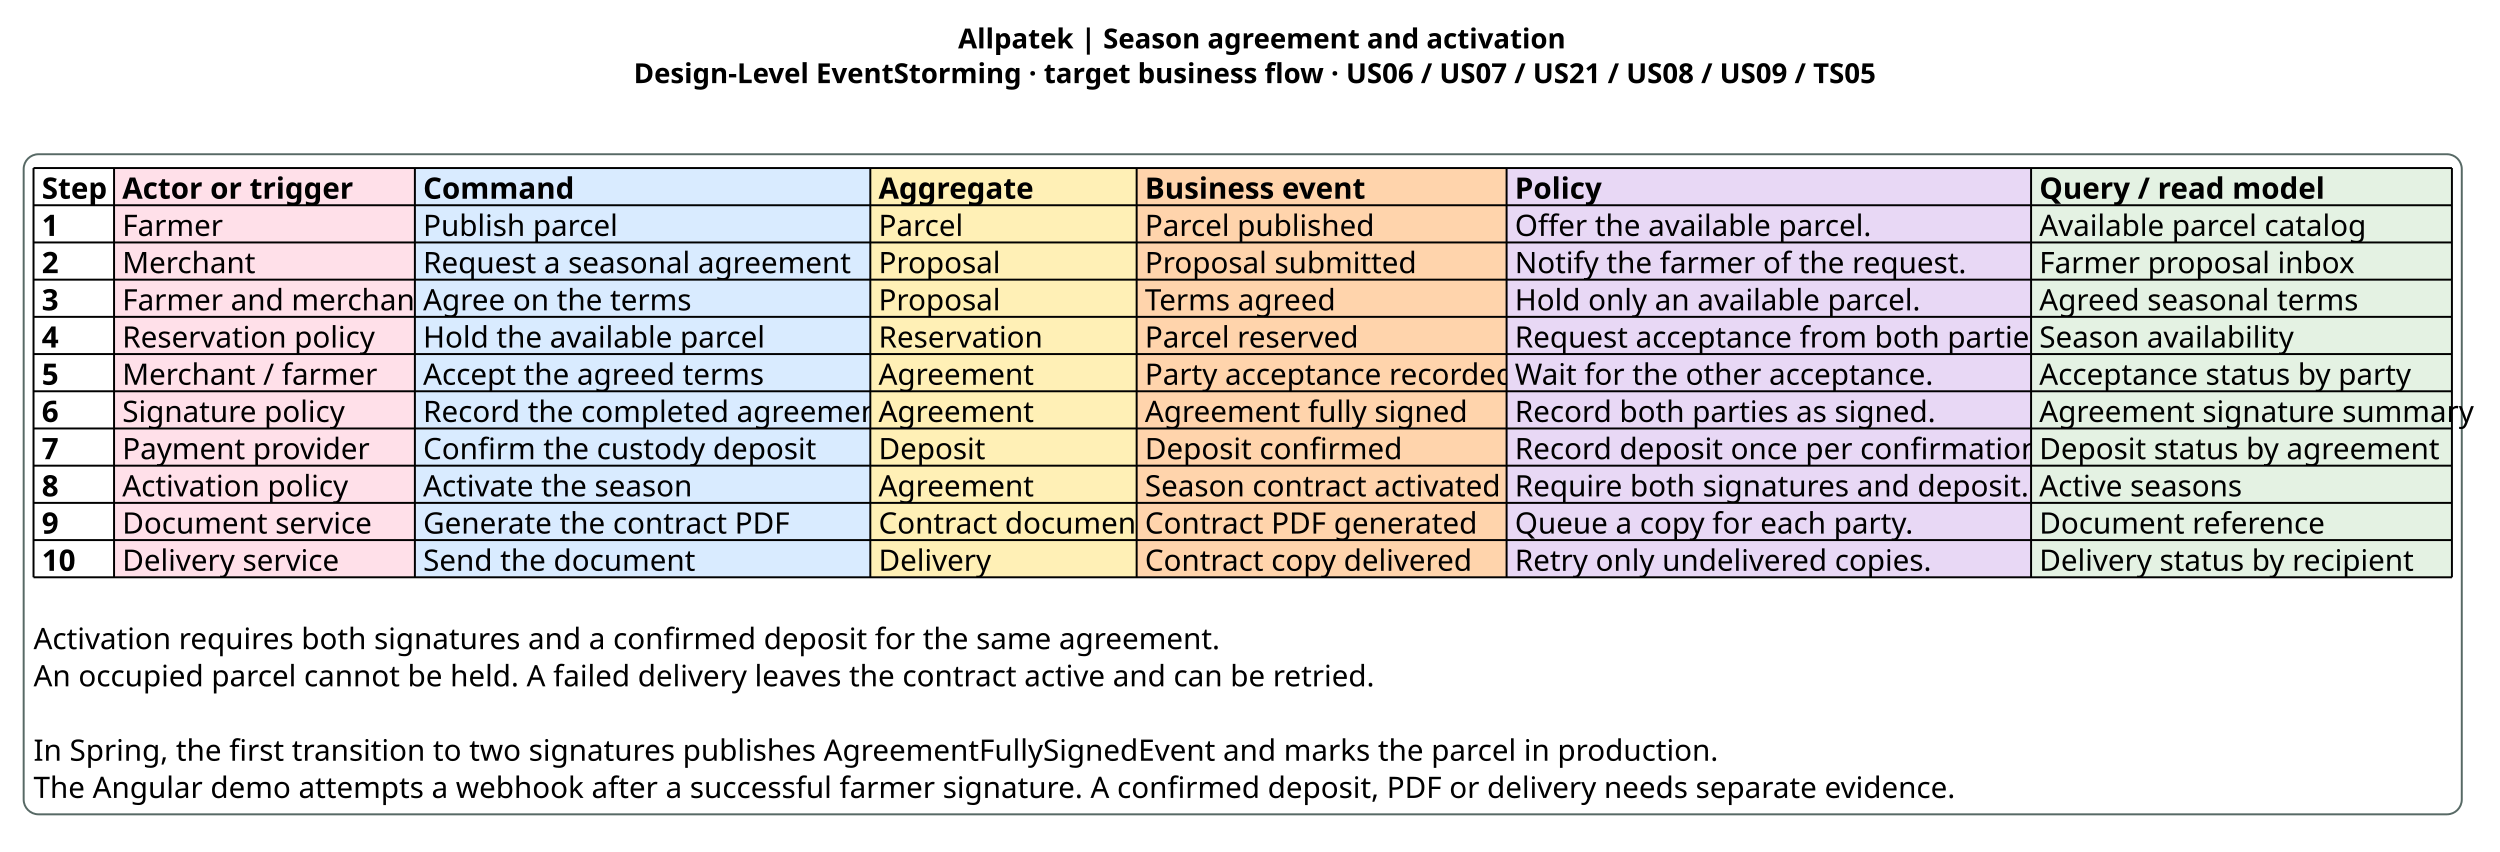
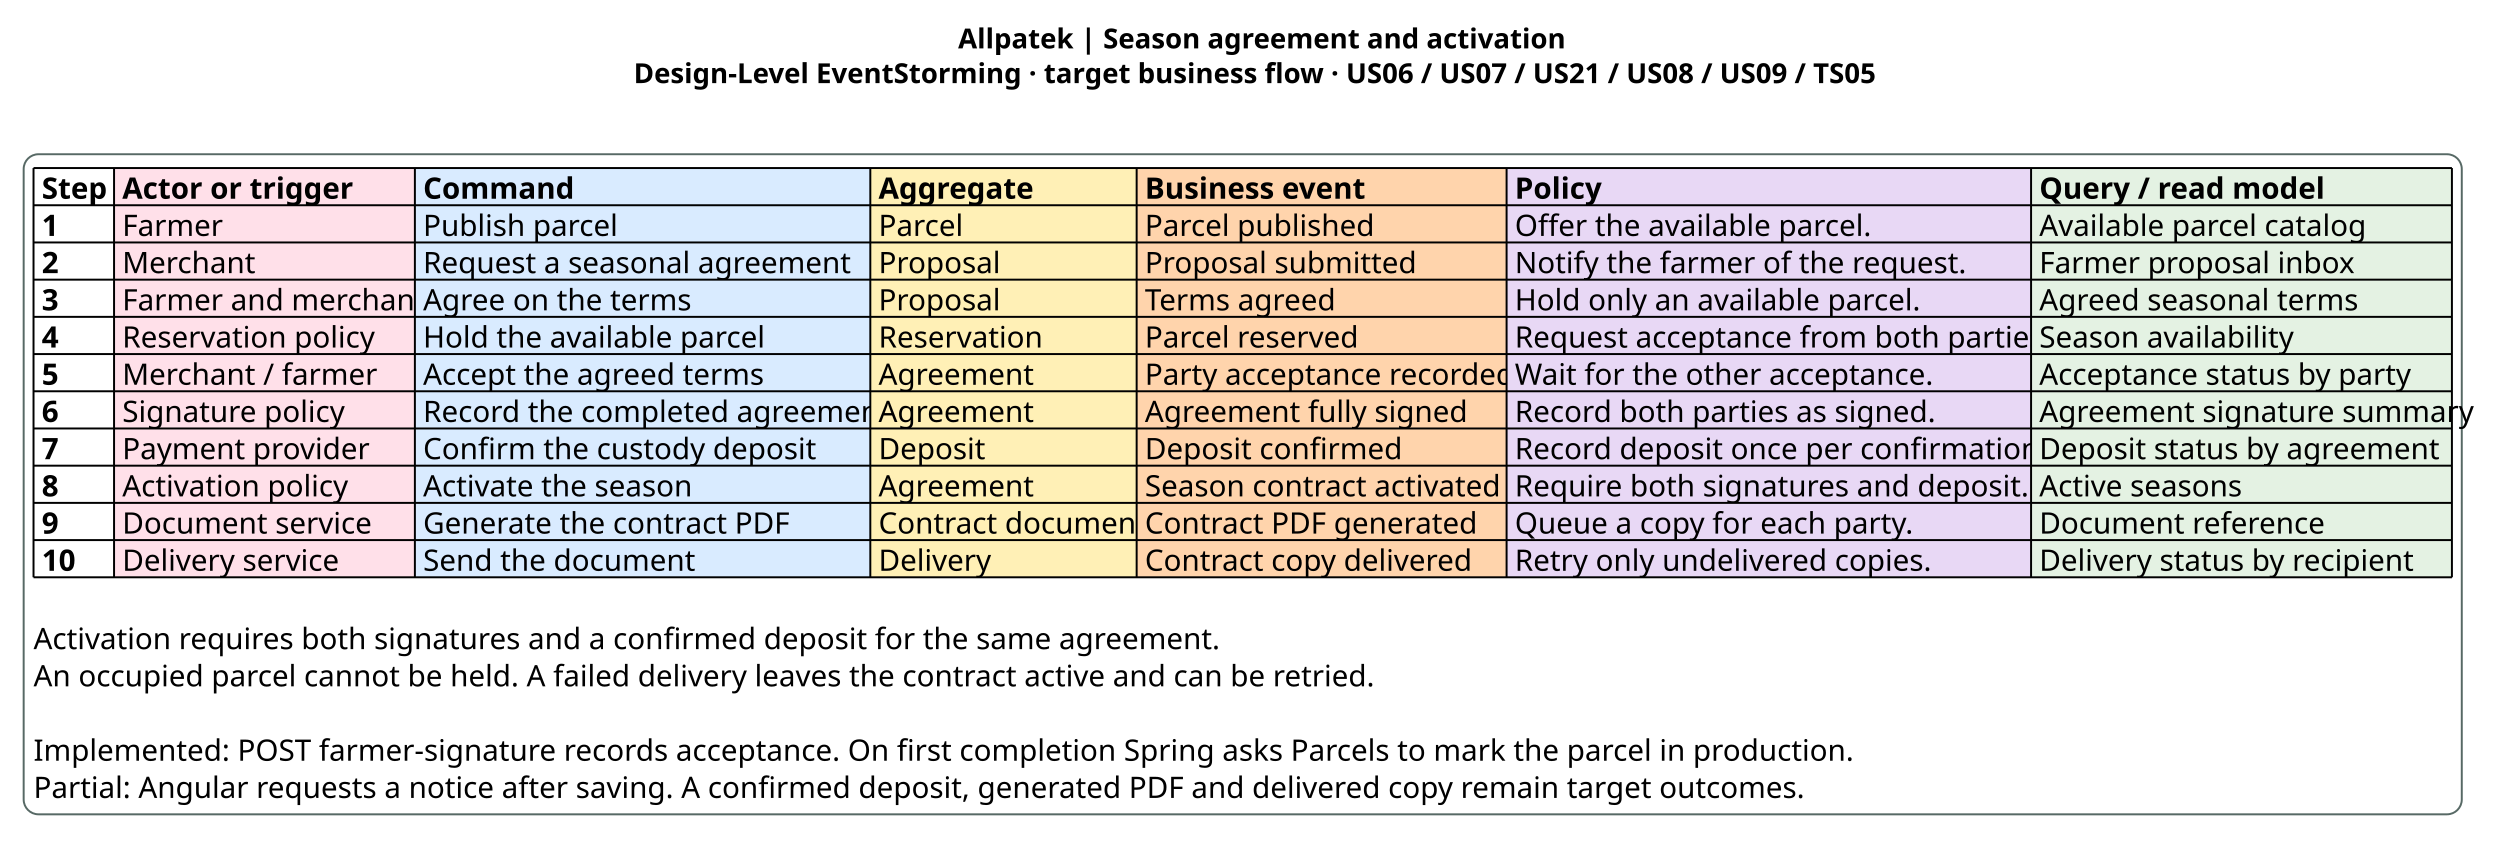
<svg xmlns="http://www.w3.org/2000/svg" contentStyleType="text/css" data-diagram-type="CLASS" height="567px" preserveAspectRatio="none" style="width:1664px;height:567px;background:#FFFFFF;" version="1.1" viewBox="0 0 1664 567" width="1664.25px" zoomAndPan="magnify">
  <defs />
  <g>
    <g class="title" data-source-line="9">
      <text fill="#000000" font-family="sans-serif" font-size="18.375" font-weight="bold" lengthAdjust="spacing" textLength="378.886" x="637.712" y="32.2">Allpatek | Season agreement and activation</text>
      <text fill="#000000" font-family="sans-serif" font-size="18.375" font-weight="bold" lengthAdjust="spacing" textLength="810.788" x="421.76" y="55.312">Design-Level EventStorming · target business flow · US06 / US07 / US21 / US08 / US09 / TS05</text>
    </g>
    <g class="legend" data-source-line="10">
      <rect fill="none" height="439.349" rx="9.844" ry="9.844" style="stroke:#576965;stroke-width:1.312;" width="1622.809" x="15.75" y="102.662" />
      <text fill="#000000" font-family="sans-serif" font-size="19.688" font-weight="bold" lengthAdjust="spacing" textLength="42.663" x="27.782" y="132.287">Step</text>
      <rect fill="#FFE0E9" height="24.763" style="stroke:none;stroke-width:1.312;" width="200.23" x="75.915" y="111.85" />
      <text fill="#000000" font-family="sans-serif" font-size="19.688" lengthAdjust="spacing" textLength="5.47" x="75.915" y="132.287"> </text>
      <text fill="#000000" font-family="sans-serif" font-size="19.688" font-weight="bold" lengthAdjust="spacing" textLength="144.388" x="81.385" y="132.287">Actor or trigger</text>
      <text fill="#000000" font-family="sans-serif" font-size="19.688" lengthAdjust="spacing" textLength="5.47" x="225.772" y="132.287"> </text>
      <rect fill="#D9EBFF" height="24.763" style="stroke:none;stroke-width:1.312;" width="303.137" x="276.145" y="111.85" />
      <text fill="#000000" font-family="sans-serif" font-size="19.688" lengthAdjust="spacing" textLength="5.47" x="276.145" y="132.287"> </text>
      <text fill="#000000" font-family="sans-serif" font-size="19.688" font-weight="bold" lengthAdjust="spacing" textLength="96.255" x="281.615" y="132.287">Command</text>
      <text fill="#000000" font-family="sans-serif" font-size="19.688" lengthAdjust="spacing" textLength="5.47" x="377.87" y="132.287"> </text>
      <rect fill="#FFF0B6" height="24.763" style="stroke:none;stroke-width:1.312;" width="177.274" x="579.282" y="111.85" />
      <text fill="#000000" font-family="sans-serif" font-size="19.688" lengthAdjust="spacing" textLength="5.47" x="579.282" y="132.287"> </text>
      <text fill="#000000" font-family="sans-serif" font-size="19.688" font-weight="bold" lengthAdjust="spacing" textLength="97.361" x="584.752" y="132.287">Aggregate</text>
      <text fill="#000000" font-family="sans-serif" font-size="19.688" lengthAdjust="spacing" textLength="5.47" x="682.113" y="132.287"> </text>
      <rect fill="#FFD4AC" height="24.763" style="stroke:none;stroke-width:1.312;" width="246.228" x="756.556" y="111.85" />
      <text fill="#000000" font-family="sans-serif" font-size="19.688" lengthAdjust="spacing" textLength="5.47" x="756.556" y="132.287"> </text>
      <text fill="#000000" font-family="sans-serif" font-size="19.688" font-weight="bold" lengthAdjust="spacing" textLength="144.436" x="762.026" y="132.287">Business event</text>
      <text fill="#000000" font-family="sans-serif" font-size="19.688" lengthAdjust="spacing" textLength="5.47" x="906.462" y="132.287"> </text>
      <rect fill="#E8D8F5" height="24.763" style="stroke:none;stroke-width:1.312;" width="349.097" x="1002.785" y="111.85" />
      <text fill="#000000" font-family="sans-serif" font-size="19.688" lengthAdjust="spacing" textLength="5.47" x="1002.785" y="132.287"> </text>
      <text fill="#000000" font-family="sans-serif" font-size="19.688" font-weight="bold" lengthAdjust="spacing" textLength="57.995" x="1008.254" y="132.287">Policy</text>
      <text fill="#000000" font-family="sans-serif" font-size="19.688" lengthAdjust="spacing" textLength="5.47" x="1066.25" y="132.287"> </text>
      <rect fill="#E4F2E3" height="24.763" style="stroke:none;stroke-width:1.312;" width="280.114" x="1351.882" y="111.85" />
      <text fill="#000000" font-family="sans-serif" font-size="19.688" lengthAdjust="spacing" textLength="5.47" x="1351.882" y="132.287"> </text>
      <text fill="#000000" font-family="sans-serif" font-size="19.688" font-weight="bold" lengthAdjust="spacing" textLength="178.341" x="1357.352" y="132.287">Query / read model</text>
      <text fill="#000000" font-family="sans-serif" font-size="19.688" lengthAdjust="spacing" textLength="5.47" x="1535.693" y="132.287"> </text>
      <text fill="#000000" font-family="sans-serif" font-size="19.688" lengthAdjust="spacing" textLength="5.47" x="22.312" y="157.05"> </text>
      <text fill="#000000" font-family="sans-serif" font-size="19.688" font-weight="bold" lengthAdjust="spacing" textLength="10.949" x="27.782" y="157.05">1</text>
      <text fill="#000000" font-family="sans-serif" font-size="19.688" lengthAdjust="spacing" textLength="5.47" x="38.732" y="157.05"> </text>
      <rect fill="#FFE0E9" height="24.763" style="stroke:none;stroke-width:1.312;" width="200.23" x="75.915" y="136.613" />
      <text fill="#000000" font-family="sans-serif" font-size="19.688" lengthAdjust="spacing" textLength="63.436" x="81.385" y="157.05">Farmer</text>
      <rect fill="#D9EBFF" height="24.763" style="stroke:none;stroke-width:1.312;" width="303.137" x="276.145" y="136.613" />
      <text fill="#000000" font-family="sans-serif" font-size="19.688" lengthAdjust="spacing" textLength="123.662" x="281.615" y="157.05">Publish parcel</text>
      <rect fill="#FFF0B6" height="24.763" style="stroke:none;stroke-width:1.312;" width="177.274" x="579.282" y="136.613" />
      <text fill="#000000" font-family="sans-serif" font-size="19.688" lengthAdjust="spacing" textLength="55.804" x="584.752" y="157.05">Parcel</text>
      <rect fill="#FFD4AC" height="24.763" style="stroke:none;stroke-width:1.312;" width="246.228" x="756.556" y="136.613" />
      <text fill="#000000" font-family="sans-serif" font-size="19.688" lengthAdjust="spacing" textLength="145.561" x="762.026" y="157.05">Parcel published</text>
      <rect fill="#E8D8F5" height="24.763" style="stroke:none;stroke-width:1.312;" width="349.097" x="1002.785" y="136.613" />
      <text fill="#000000" font-family="sans-serif" font-size="19.688" lengthAdjust="spacing" textLength="224.339" x="1008.254" y="157.05">Offer the available parcel.</text>
      <rect fill="#E4F2E3" height="24.763" style="stroke:none;stroke-width:1.312;" width="280.114" x="1351.882" y="136.613" />
      <text fill="#000000" font-family="sans-serif" font-size="19.688" lengthAdjust="spacing" textLength="207.94" x="1357.352" y="157.05">Available parcel catalog</text>
      <text fill="#000000" font-family="sans-serif" font-size="19.688" lengthAdjust="spacing" textLength="5.47" x="22.312" y="181.813"> </text>
      <text fill="#000000" font-family="sans-serif" font-size="19.688" font-weight="bold" lengthAdjust="spacing" textLength="10.949" x="27.782" y="181.813">2</text>
      <text fill="#000000" font-family="sans-serif" font-size="19.688" lengthAdjust="spacing" textLength="5.47" x="38.732" y="181.813"> </text>
      <rect fill="#FFE0E9" height="24.763" style="stroke:none;stroke-width:1.312;" width="200.23" x="75.915" y="161.376" />
      <text fill="#000000" font-family="sans-serif" font-size="19.688" lengthAdjust="spacing" textLength="82.067" x="81.385" y="181.813">Merchant</text>
      <rect fill="#D9EBFF" height="24.763" style="stroke:none;stroke-width:1.312;" width="303.137" x="276.145" y="161.376" />
      <text fill="#000000" font-family="sans-serif" font-size="19.688" lengthAdjust="spacing" textLength="273.616" x="281.615" y="181.813">Request a seasonal agreement</text>
      <rect fill="#FFF0B6" height="24.763" style="stroke:none;stroke-width:1.312;" width="177.274" x="579.282" y="161.376" />
      <text fill="#000000" font-family="sans-serif" font-size="19.688" lengthAdjust="spacing" textLength="77.702" x="584.752" y="181.813">Proposal</text>
      <rect fill="#FFD4AC" height="24.763" style="stroke:none;stroke-width:1.312;" width="246.228" x="756.556" y="161.376" />
      <text fill="#000000" font-family="sans-serif" font-size="19.688" lengthAdjust="spacing" textLength="168.526" x="762.026" y="181.813">Proposal submitted</text>
      <rect fill="#E8D8F5" height="24.763" style="stroke:none;stroke-width:1.312;" width="349.097" x="1002.785" y="161.376" />
      <text fill="#000000" font-family="sans-serif" font-size="19.688" lengthAdjust="spacing" textLength="276.846" x="1008.254" y="181.813">Notify the farmer of the request.</text>
      <rect fill="#E4F2E3" height="24.763" style="stroke:none;stroke-width:1.312;" width="280.114" x="1351.882" y="161.376" />
      <text fill="#000000" font-family="sans-serif" font-size="19.688" lengthAdjust="spacing" textLength="196.962" x="1357.352" y="181.813">Farmer proposal inbox</text>
      <text fill="#000000" font-family="sans-serif" font-size="19.688" lengthAdjust="spacing" textLength="5.47" x="22.312" y="206.577"> </text>
      <text fill="#000000" font-family="sans-serif" font-size="19.688" font-weight="bold" lengthAdjust="spacing" textLength="10.949" x="27.782" y="206.577">3</text>
      <text fill="#000000" font-family="sans-serif" font-size="19.688" lengthAdjust="spacing" textLength="5.47" x="38.732" y="206.577"> </text>
      <rect fill="#FFE0E9" height="24.763" style="stroke:none;stroke-width:1.312;" width="200.23" x="75.915" y="186.139" />
      <text fill="#000000" font-family="sans-serif" font-size="19.688" lengthAdjust="spacing" textLength="189.29" x="81.385" y="206.577">Farmer and merchant</text>
      <rect fill="#D9EBFF" height="24.763" style="stroke:none;stroke-width:1.312;" width="303.137" x="276.145" y="186.139" />
      <text fill="#000000" font-family="sans-serif" font-size="19.688" lengthAdjust="spacing" textLength="167.43" x="281.615" y="206.577">Agree on the terms</text>
      <rect fill="#FFF0B6" height="24.763" style="stroke:none;stroke-width:1.312;" width="177.274" x="579.282" y="186.139" />
      <text fill="#000000" font-family="sans-serif" font-size="19.688" lengthAdjust="spacing" textLength="77.702" x="584.752" y="206.577">Proposal</text>
      <rect fill="#FFD4AC" height="24.763" style="stroke:none;stroke-width:1.312;" width="246.228" x="756.556" y="186.139" />
      <text fill="#000000" font-family="sans-serif" font-size="19.688" lengthAdjust="spacing" textLength="122.547" x="762.026" y="206.577">Terms agreed</text>
      <rect fill="#E8D8F5" height="24.763" style="stroke:none;stroke-width:1.312;" width="349.097" x="1002.785" y="186.139" />
      <text fill="#000000" font-family="sans-serif" font-size="19.688" lengthAdjust="spacing" textLength="257.187" x="1008.254" y="206.577">Hold only an available parcel.</text>
      <rect fill="#E4F2E3" height="24.763" style="stroke:none;stroke-width:1.312;" width="280.114" x="1351.882" y="186.139" />
      <text fill="#000000" font-family="sans-serif" font-size="19.688" lengthAdjust="spacing" textLength="202.451" x="1357.352" y="206.577">Agreed seasonal terms</text>
      <text fill="#000000" font-family="sans-serif" font-size="19.688" lengthAdjust="spacing" textLength="5.47" x="22.312" y="231.34"> </text>
      <text fill="#000000" font-family="sans-serif" font-size="19.688" font-weight="bold" lengthAdjust="spacing" textLength="10.949" x="27.782" y="231.34">4</text>
      <text fill="#000000" font-family="sans-serif" font-size="19.688" lengthAdjust="spacing" textLength="5.47" x="38.732" y="231.34"> </text>
      <rect fill="#FFE0E9" height="24.763" style="stroke:none;stroke-width:1.312;" width="200.23" x="75.915" y="210.902" />
      <text fill="#000000" font-family="sans-serif" font-size="19.688" lengthAdjust="spacing" textLength="160.855" x="81.385" y="231.34">Reservation policy</text>
      <rect fill="#D9EBFF" height="24.763" style="stroke:none;stroke-width:1.312;" width="303.137" x="276.145" y="210.902" />
      <text fill="#000000" font-family="sans-serif" font-size="19.688" lengthAdjust="spacing" textLength="215.601" x="281.615" y="231.34">Hold the available parcel</text>
      <rect fill="#FFF0B6" height="24.763" style="stroke:none;stroke-width:1.312;" width="177.274" x="579.282" y="210.902" />
      <text fill="#000000" font-family="sans-serif" font-size="19.688" lengthAdjust="spacing" textLength="105.051" x="584.752" y="231.34">Reservation</text>
      <rect fill="#FFD4AC" height="24.763" style="stroke:none;stroke-width:1.312;" width="246.228" x="756.556" y="210.902" />
      <text fill="#000000" font-family="sans-serif" font-size="19.688" lengthAdjust="spacing" textLength="137.87" x="762.026" y="231.34">Parcel reserved</text>
      <rect fill="#E8D8F5" height="24.763" style="stroke:none;stroke-width:1.312;" width="349.097" x="1002.785" y="210.902" />
      <text fill="#000000" font-family="sans-serif" font-size="19.688" lengthAdjust="spacing" textLength="338.158" x="1008.254" y="231.34">Request acceptance from both parties.</text>
      <rect fill="#E4F2E3" height="24.763" style="stroke:none;stroke-width:1.312;" width="280.114" x="1351.882" y="210.902" />
      <text fill="#000000" font-family="sans-serif" font-size="19.688" lengthAdjust="spacing" textLength="163.066" x="1357.352" y="231.34">Season availability</text>
      <text fill="#000000" font-family="sans-serif" font-size="19.688" lengthAdjust="spacing" textLength="5.47" x="22.312" y="256.103"> </text>
      <text fill="#000000" font-family="sans-serif" font-size="19.688" font-weight="bold" lengthAdjust="spacing" textLength="10.949" x="27.782" y="256.103">5</text>
      <text fill="#000000" font-family="sans-serif" font-size="19.688" lengthAdjust="spacing" textLength="5.47" x="38.732" y="256.103"> </text>
      <rect fill="#FFE0E9" height="24.763" style="stroke:none;stroke-width:1.312;" width="200.23" x="75.915" y="235.666" />
      <text fill="#000000" font-family="sans-serif" font-size="19.688" lengthAdjust="spacing" textLength="155.356" x="81.385" y="256.103">Merchant / farmer</text>
      <rect fill="#D9EBFF" height="24.763" style="stroke:none;stroke-width:1.312;" width="303.137" x="276.145" y="235.666" />
      <text fill="#000000" font-family="sans-serif" font-size="19.688" lengthAdjust="spacing" textLength="214.486" x="281.615" y="256.103">Accept the agreed terms</text>
      <rect fill="#FFF0B6" height="24.763" style="stroke:none;stroke-width:1.312;" width="177.274" x="579.282" y="235.666" />
      <text fill="#000000" font-family="sans-serif" font-size="19.688" lengthAdjust="spacing" textLength="96.303" x="584.752" y="256.103">Agreement</text>
      <rect fill="#FFD4AC" height="24.763" style="stroke:none;stroke-width:1.312;" width="246.228" x="756.556" y="235.666" />
      <text fill="#000000" font-family="sans-serif" font-size="19.688" lengthAdjust="spacing" textLength="235.289" x="762.026" y="256.103">Party acceptance recorded</text>
      <rect fill="#E8D8F5" height="24.763" style="stroke:none;stroke-width:1.312;" width="349.097" x="1002.785" y="235.666" />
      <text fill="#000000" font-family="sans-serif" font-size="19.688" lengthAdjust="spacing" textLength="262.638" x="1008.254" y="256.103">Wait for the other acceptance.</text>
      <rect fill="#E4F2E3" height="24.763" style="stroke:none;stroke-width:1.312;" width="280.114" x="1351.882" y="235.666" />
      <text fill="#000000" font-family="sans-serif" font-size="19.688" lengthAdjust="spacing" textLength="236.375" x="1357.352" y="256.103">Acceptance status by party</text>
      <text fill="#000000" font-family="sans-serif" font-size="19.688" lengthAdjust="spacing" textLength="5.47" x="22.312" y="280.866"> </text>
      <text fill="#000000" font-family="sans-serif" font-size="19.688" font-weight="bold" lengthAdjust="spacing" textLength="10.949" x="27.782" y="280.866">6</text>
      <text fill="#000000" font-family="sans-serif" font-size="19.688" lengthAdjust="spacing" textLength="5.47" x="38.732" y="280.866"> </text>
      <rect fill="#FFE0E9" height="24.763" style="stroke:none;stroke-width:1.312;" width="200.23" x="75.915" y="260.429" />
      <text fill="#000000" font-family="sans-serif" font-size="19.688" lengthAdjust="spacing" textLength="140.081" x="81.385" y="280.866">Signature policy</text>
      <rect fill="#D9EBFF" height="24.763" style="stroke:none;stroke-width:1.312;" width="303.137" x="276.145" y="260.429" />
      <text fill="#000000" font-family="sans-serif" font-size="19.688" lengthAdjust="spacing" textLength="292.198" x="281.615" y="280.866">Record the completed agreement</text>
      <rect fill="#FFF0B6" height="24.763" style="stroke:none;stroke-width:1.312;" width="177.274" x="579.282" y="260.429" />
      <text fill="#000000" font-family="sans-serif" font-size="19.688" lengthAdjust="spacing" textLength="96.303" x="584.752" y="280.866">Agreement</text>
      <rect fill="#FFD4AC" height="24.763" style="stroke:none;stroke-width:1.312;" width="246.228" x="756.556" y="260.429" />
      <text fill="#000000" font-family="sans-serif" font-size="19.688" lengthAdjust="spacing" textLength="200.268" x="762.026" y="280.866">Agreement fully signed</text>
      <rect fill="#E8D8F5" height="24.763" style="stroke:none;stroke-width:1.312;" width="349.097" x="1002.785" y="260.429" />
      <text fill="#000000" font-family="sans-serif" font-size="19.688" lengthAdjust="spacing" textLength="267.031" x="1008.254" y="280.866">Record both parties as signed.</text>
      <rect fill="#E4F2E3" height="24.763" style="stroke:none;stroke-width:1.312;" width="280.114" x="1351.882" y="260.429" />
      <text fill="#000000" font-family="sans-serif" font-size="19.688" lengthAdjust="spacing" textLength="269.175" x="1357.352" y="280.866">Agreement signature summary</text>
      <text fill="#000000" font-family="sans-serif" font-size="19.688" lengthAdjust="spacing" textLength="5.47" x="22.312" y="305.629"> </text>
      <text fill="#000000" font-family="sans-serif" font-size="19.688" font-weight="bold" lengthAdjust="spacing" textLength="10.949" x="27.782" y="305.629">7</text>
      <text fill="#000000" font-family="sans-serif" font-size="19.688" lengthAdjust="spacing" textLength="5.47" x="38.732" y="305.629"> </text>
      <rect fill="#FFE0E9" height="24.763" style="stroke:none;stroke-width:1.312;" width="200.23" x="75.915" y="285.192" />
      <text fill="#000000" font-family="sans-serif" font-size="19.688" lengthAdjust="spacing" textLength="154.289" x="81.385" y="305.629">Payment provider</text>
      <rect fill="#D9EBFF" height="24.763" style="stroke:none;stroke-width:1.312;" width="303.137" x="276.145" y="285.192" />
      <text fill="#000000" font-family="sans-serif" font-size="19.688" lengthAdjust="spacing" textLength="244.027" x="281.615" y="305.629">Confirm the custody deposit</text>
      <rect fill="#FFF0B6" height="24.763" style="stroke:none;stroke-width:1.312;" width="177.274" x="579.282" y="285.192" />
      <text fill="#000000" font-family="sans-serif" font-size="19.688" lengthAdjust="spacing" textLength="66.753" x="584.752" y="305.629">Deposit</text>
      <rect fill="#FFD4AC" height="24.763" style="stroke:none;stroke-width:1.312;" width="246.228" x="756.556" y="285.192" />
      <text fill="#000000" font-family="sans-serif" font-size="19.688" lengthAdjust="spacing" textLength="158.663" x="762.026" y="305.629">Deposit confirmed</text>
      <rect fill="#E8D8F5" height="24.763" style="stroke:none;stroke-width:1.312;" width="349.097" x="1002.785" y="285.192" />
      <text fill="#000000" font-family="sans-serif" font-size="19.688" lengthAdjust="spacing" textLength="332.678" x="1008.254" y="305.629">Record deposit once per confirmation.</text>
      <rect fill="#E4F2E3" height="24.763" style="stroke:none;stroke-width:1.312;" width="280.114" x="1351.882" y="285.192" />
      <text fill="#000000" font-family="sans-serif" font-size="19.688" lengthAdjust="spacing" textLength="250.602" x="1357.352" y="305.629">Deposit status by agreement</text>
      <text fill="#000000" font-family="sans-serif" font-size="19.688" lengthAdjust="spacing" textLength="5.47" x="22.312" y="330.392"> </text>
      <text fill="#000000" font-family="sans-serif" font-size="19.688" font-weight="bold" lengthAdjust="spacing" textLength="10.949" x="27.782" y="330.392">8</text>
      <text fill="#000000" font-family="sans-serif" font-size="19.688" lengthAdjust="spacing" textLength="5.47" x="38.732" y="330.392"> </text>
      <rect fill="#FFE0E9" height="24.763" style="stroke:none;stroke-width:1.312;" width="200.23" x="75.915" y="309.955" />
      <text fill="#000000" font-family="sans-serif" font-size="19.688" lengthAdjust="spacing" textLength="141.158" x="81.385" y="330.392">Activation policy</text>
      <rect fill="#D9EBFF" height="24.763" style="stroke:none;stroke-width:1.312;" width="303.137" x="276.145" y="309.955" />
      <text fill="#000000" font-family="sans-serif" font-size="19.688" lengthAdjust="spacing" textLength="171.823" x="281.615" y="330.392">Activate the season</text>
      <rect fill="#FFF0B6" height="24.763" style="stroke:none;stroke-width:1.312;" width="177.274" x="579.282" y="309.955" />
      <text fill="#000000" font-family="sans-serif" font-size="19.688" lengthAdjust="spacing" textLength="96.303" x="584.752" y="330.392">Agreement</text>
      <rect fill="#FFD4AC" height="24.763" style="stroke:none;stroke-width:1.312;" width="246.228" x="756.556" y="309.955" />
      <text fill="#000000" font-family="sans-serif" font-size="19.688" lengthAdjust="spacing" textLength="226.541" x="762.026" y="330.392">Season contract activated</text>
      <rect fill="#E8D8F5" height="24.763" style="stroke:none;stroke-width:1.312;" width="349.097" x="1002.785" y="309.955" />
      <text fill="#000000" font-family="sans-serif" font-size="19.688" lengthAdjust="spacing" textLength="321.777" x="1008.254" y="330.392">Require both signatures and deposit.</text>
      <rect fill="#E4F2E3" height="24.763" style="stroke:none;stroke-width:1.312;" width="280.114" x="1351.882" y="309.955" />
      <text fill="#000000" font-family="sans-serif" font-size="19.688" lengthAdjust="spacing" textLength="132.41" x="1357.352" y="330.392">Active seasons</text>
      <text fill="#000000" font-family="sans-serif" font-size="19.688" lengthAdjust="spacing" textLength="5.47" x="22.312" y="355.156"> </text>
      <text fill="#000000" font-family="sans-serif" font-size="19.688" font-weight="bold" lengthAdjust="spacing" textLength="10.949" x="27.782" y="355.156">9</text>
      <text fill="#000000" font-family="sans-serif" font-size="19.688" lengthAdjust="spacing" textLength="5.47" x="38.732" y="355.156"> </text>
      <rect fill="#FFE0E9" height="24.763" style="stroke:none;stroke-width:1.312;" width="200.23" x="75.915" y="334.718" />
      <text fill="#000000" font-family="sans-serif" font-size="19.688" lengthAdjust="spacing" textLength="157.558" x="81.385" y="355.156">Document service</text>
      <rect fill="#D9EBFF" height="24.763" style="stroke:none;stroke-width:1.312;" width="303.137" x="276.145" y="334.718" />
      <text fill="#000000" font-family="sans-serif" font-size="19.688" lengthAdjust="spacing" textLength="235.269" x="281.615" y="355.156">Generate the contract PDF</text>
      <rect fill="#FFF0B6" height="24.763" style="stroke:none;stroke-width:1.312;" width="177.274" x="579.282" y="334.718" />
      <text fill="#000000" font-family="sans-serif" font-size="19.688" lengthAdjust="spacing" textLength="166.334" x="584.752" y="355.156">Contract document</text>
      <rect fill="#FFD4AC" height="24.763" style="stroke:none;stroke-width:1.312;" width="246.228" x="756.556" y="334.718" />
      <text fill="#000000" font-family="sans-serif" font-size="19.688" lengthAdjust="spacing" textLength="213.39" x="762.026" y="355.156">Contract PDF generated</text>
      <rect fill="#E8D8F5" height="24.763" style="stroke:none;stroke-width:1.312;" width="349.097" x="1002.785" y="334.718" />
      <text fill="#000000" font-family="sans-serif" font-size="19.688" lengthAdjust="spacing" textLength="253.899" x="1008.254" y="355.156">Queue a copy for each party.</text>
      <rect fill="#E4F2E3" height="24.763" style="stroke:none;stroke-width:1.312;" width="280.114" x="1351.882" y="334.718" />
      <text fill="#000000" font-family="sans-serif" font-size="19.688" lengthAdjust="spacing" textLength="178.37" x="1357.352" y="355.156">Document reference</text>
      <text fill="#000000" font-family="sans-serif" font-size="19.688" lengthAdjust="spacing" textLength="5.47" x="22.312" y="379.919"> </text>
      <text fill="#000000" font-family="sans-serif" font-size="19.688" font-weight="bold" lengthAdjust="spacing" textLength="21.898" x="27.782" y="379.919">10</text>
      <text fill="#000000" font-family="sans-serif" font-size="19.688" lengthAdjust="spacing" textLength="5.47" x="49.681" y="379.919"> </text>
      <rect fill="#FFE0E9" height="24.763" style="stroke:none;stroke-width:1.312;" width="200.23" x="75.915" y="359.481" />
      <text fill="#000000" font-family="sans-serif" font-size="19.688" lengthAdjust="spacing" textLength="138.937" x="81.385" y="379.919">Delivery service</text>
      <rect fill="#D9EBFF" height="24.763" style="stroke:none;stroke-width:1.312;" width="303.137" x="276.145" y="359.481" />
      <text fill="#000000" font-family="sans-serif" font-size="19.688" lengthAdjust="spacing" textLength="170.747" x="281.615" y="379.919">Send the document</text>
      <rect fill="#FFF0B6" height="24.763" style="stroke:none;stroke-width:1.312;" width="177.274" x="579.282" y="359.481" />
      <text fill="#000000" font-family="sans-serif" font-size="19.688" lengthAdjust="spacing" textLength="71.108" x="584.752" y="379.919">Delivery</text>
      <rect fill="#FFD4AC" height="24.763" style="stroke:none;stroke-width:1.312;" width="246.228" x="756.556" y="359.481" />
      <text fill="#000000" font-family="sans-serif" font-size="19.688" lengthAdjust="spacing" textLength="206.825" x="762.026" y="379.919">Contract copy delivered</text>
      <rect fill="#E8D8F5" height="24.763" style="stroke:none;stroke-width:1.312;" width="349.097" x="1002.785" y="359.481" />
      <text fill="#000000" font-family="sans-serif" font-size="19.688" lengthAdjust="spacing" textLength="263.734" x="1008.254" y="379.919">Retry only undelivered copies.</text>
      <rect fill="#E4F2E3" height="24.763" style="stroke:none;stroke-width:1.312;" width="280.114" x="1351.882" y="359.481" />
      <text fill="#000000" font-family="sans-serif" font-size="19.688" lengthAdjust="spacing" textLength="235.25" x="1357.352" y="379.919">Delivery status by recipient</text>
      <line style="stroke:#000000;stroke-width:1.312;" x1="22.312" x2="1631.996" y1="111.85" y2="111.85" />
      <line style="stroke:#000000;stroke-width:1.312;" x1="22.312" x2="1631.996" y1="136.613" y2="136.613" />
      <line style="stroke:#000000;stroke-width:1.312;" x1="22.312" x2="1631.996" y1="161.376" y2="161.376" />
      <line style="stroke:#000000;stroke-width:1.312;" x1="22.312" x2="1631.996" y1="186.139" y2="186.139" />
      <line style="stroke:#000000;stroke-width:1.312;" x1="22.312" x2="1631.996" y1="210.902" y2="210.902" />
      <line style="stroke:#000000;stroke-width:1.312;" x1="22.312" x2="1631.996" y1="235.666" y2="235.666" />
      <line style="stroke:#000000;stroke-width:1.312;" x1="22.312" x2="1631.996" y1="260.429" y2="260.429" />
      <line style="stroke:#000000;stroke-width:1.312;" x1="22.312" x2="1631.996" y1="285.192" y2="285.192" />
      <line style="stroke:#000000;stroke-width:1.312;" x1="22.312" x2="1631.996" y1="309.955" y2="309.955" />
      <line style="stroke:#000000;stroke-width:1.312;" x1="22.312" x2="1631.996" y1="334.718" y2="334.718" />
      <line style="stroke:#000000;stroke-width:1.312;" x1="22.312" x2="1631.996" y1="359.481" y2="359.481" />
      <line style="stroke:#000000;stroke-width:1.312;" x1="22.312" x2="1631.996" y1="384.245" y2="384.245" />
      <line style="stroke:#000000;stroke-width:1.312;" x1="22.312" x2="22.312" y1="111.85" y2="384.245" />
      <line style="stroke:#000000;stroke-width:1.312;" x1="75.915" x2="75.915" y1="111.85" y2="384.245" />
      <line style="stroke:#000000;stroke-width:1.312;" x1="276.145" x2="276.145" y1="111.85" y2="384.245" />
      <line style="stroke:#000000;stroke-width:1.312;" x1="579.282" x2="579.282" y1="111.85" y2="384.245" />
      <line style="stroke:#000000;stroke-width:1.312;" x1="756.556" x2="756.556" y1="111.85" y2="384.245" />
      <line style="stroke:#000000;stroke-width:1.312;" x1="1002.785" x2="1002.785" y1="111.85" y2="384.245" />
      <line style="stroke:#000000;stroke-width:1.312;" x1="1351.882" x2="1351.882" y1="111.85" y2="384.245" />
      <line style="stroke:#000000;stroke-width:1.312;" x1="1631.996" x2="1631.996" y1="111.85" y2="384.245" />
      <text fill="#000000" font-family="sans-serif" font-size="19.688" lengthAdjust="spacing" textLength="5.47" x="22.312" y="407.307"> </text>
      <text fill="#000000" font-family="sans-serif" font-size="19.688" lengthAdjust="spacing" textLength="737.599" x="22.312" y="432.07">Activation requires both signatures and a confirmed deposit for the same agreement.</text>
      <text fill="#000000" font-family="sans-serif" font-size="19.688" lengthAdjust="spacing" textLength="849.264" x="22.312" y="456.833">An occupied parcel cannot be held. A failed delivery leaves the contract active and can be retried.</text>
      <text fill="#000000" font-family="sans-serif" font-size="19.688" lengthAdjust="spacing" textLength="5.47" x="22.312" y="481.596"> </text>
-       <text fill="#000000" font-family="sans-serif" font-size="19.688" lengthAdjust="spacing" textLength="1050.561" x="22.312" y="506.36">In Spring, the first transition to two signatures publishes AgreementFullySignedEvent and marks the parcel in production.</text>
-       <text fill="#000000" font-family="sans-serif" font-size="19.688" lengthAdjust="spacing" textLength="1213.588" x="22.312" y="531.123">The Angular demo attempts a webhook after a successful farmer signature. A confirmed deposit, PDF or delivery needs separate evidence.</text>
+       <text fill="#000000" font-family="sans-serif" font-size="19.688" lengthAdjust="spacing" textLength="1146.749" x="22.312" y="506.36">Implemented: POST farmer-signature records acceptance. On first completion Spring asks Parcels to mark the parcel in production.</text>
+       <text fill="#000000" font-family="sans-serif" font-size="19.688" lengthAdjust="spacing" textLength="1115.131" x="22.312" y="531.123">Partial: Angular requests a notice after saving. A confirmed deposit, generated PDF and delivered copy remain target outcomes.</text>
    </g>
  </g>
</svg>
